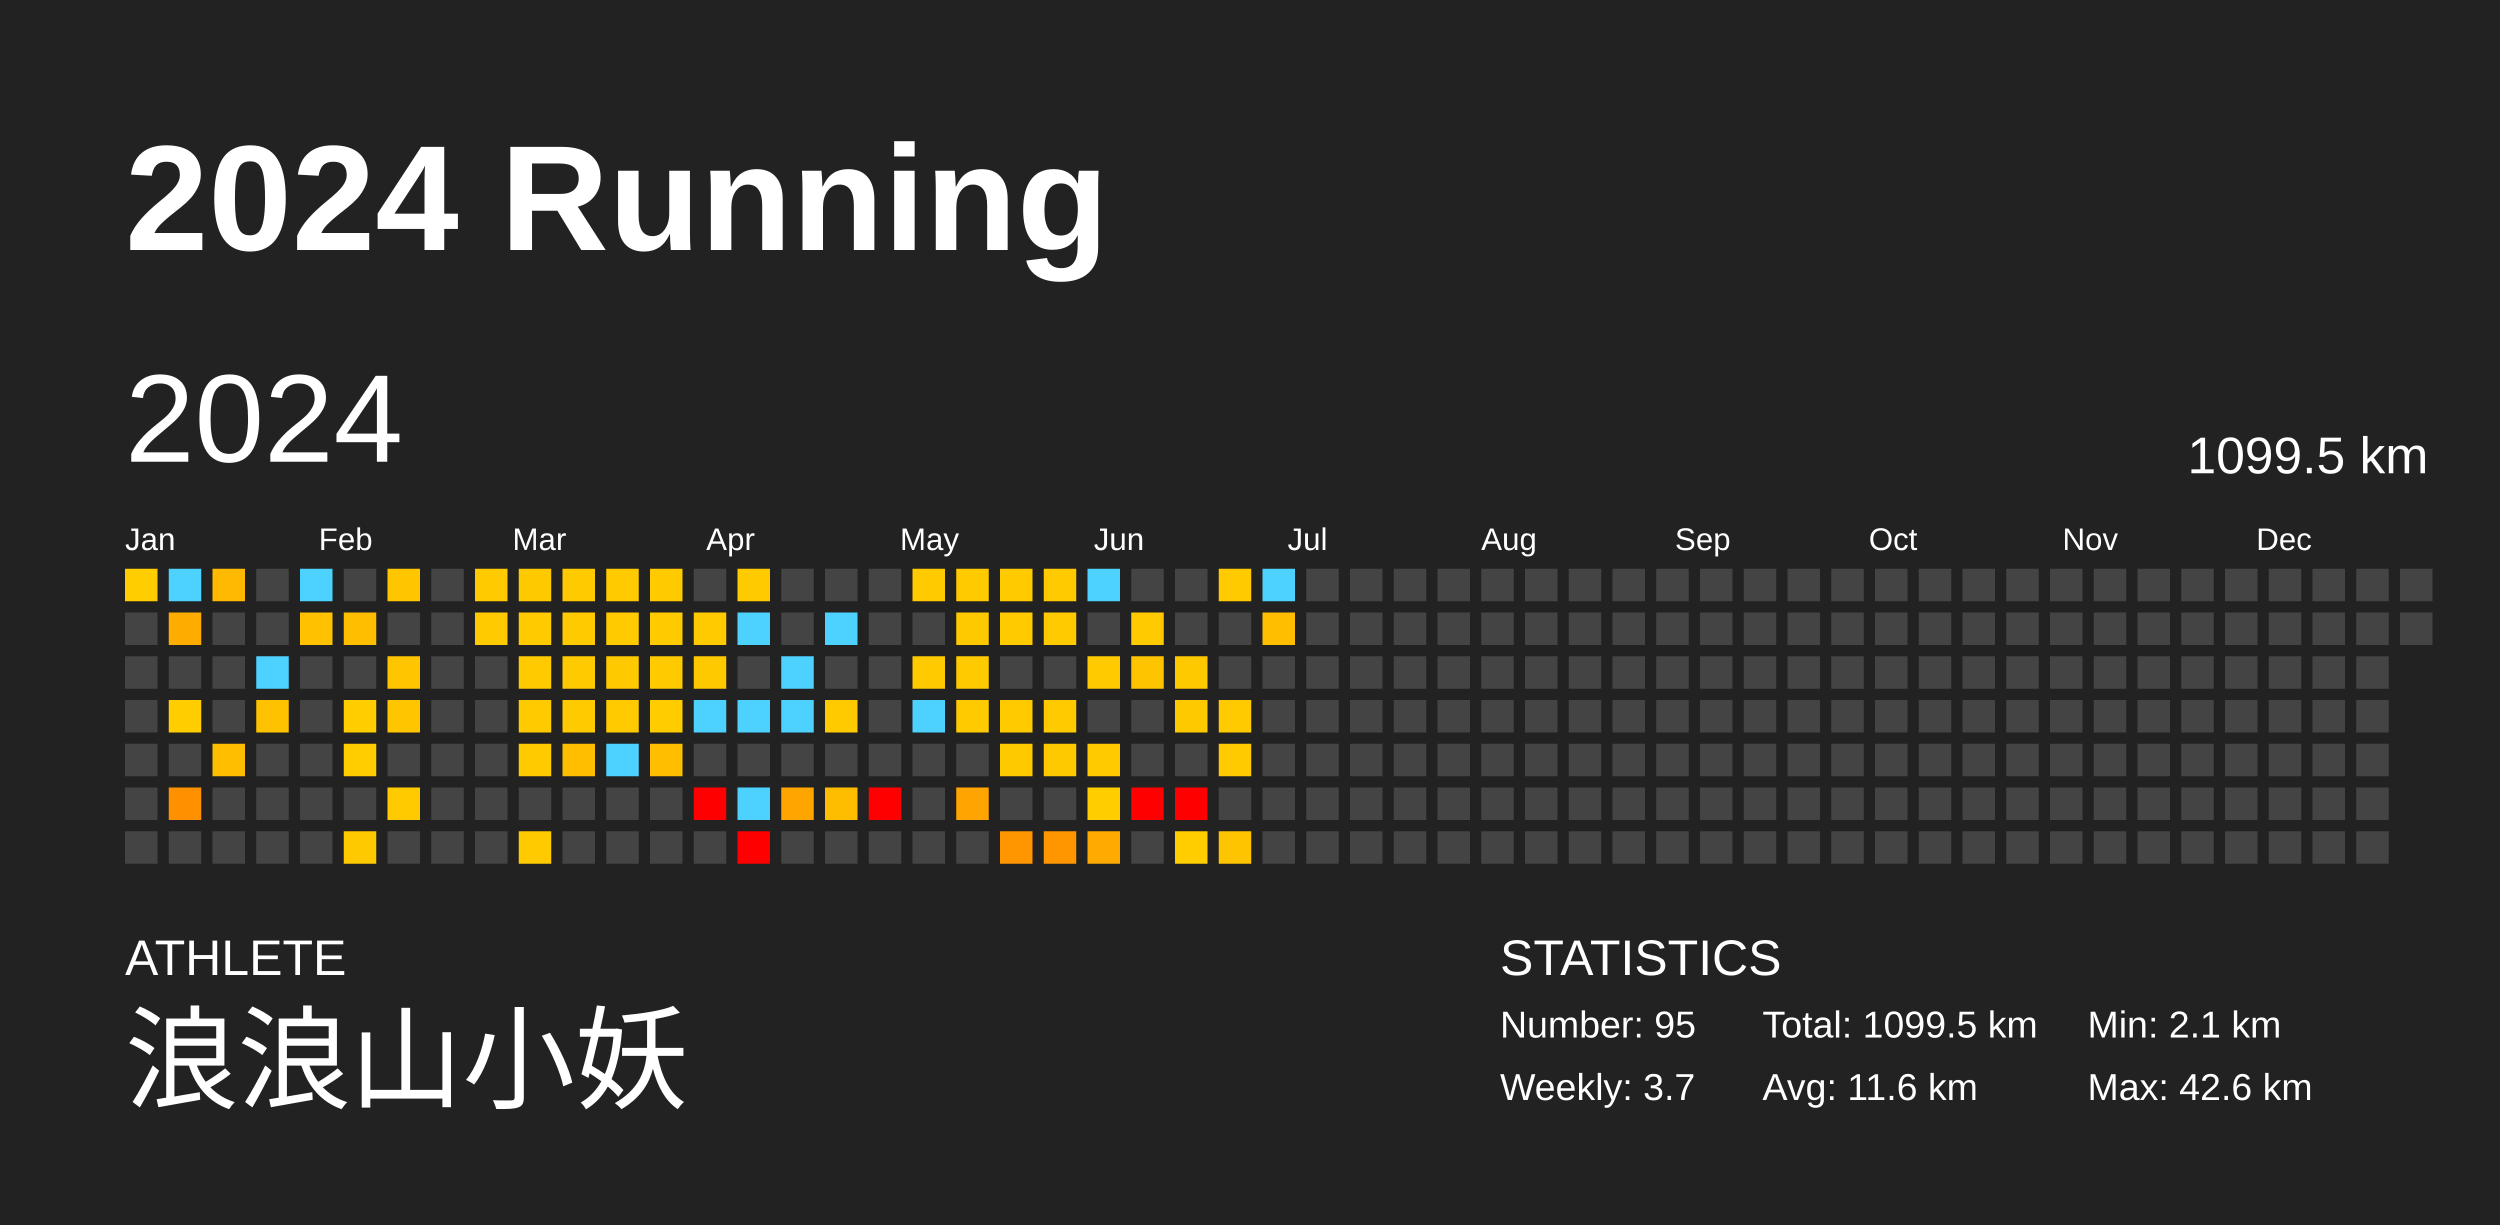
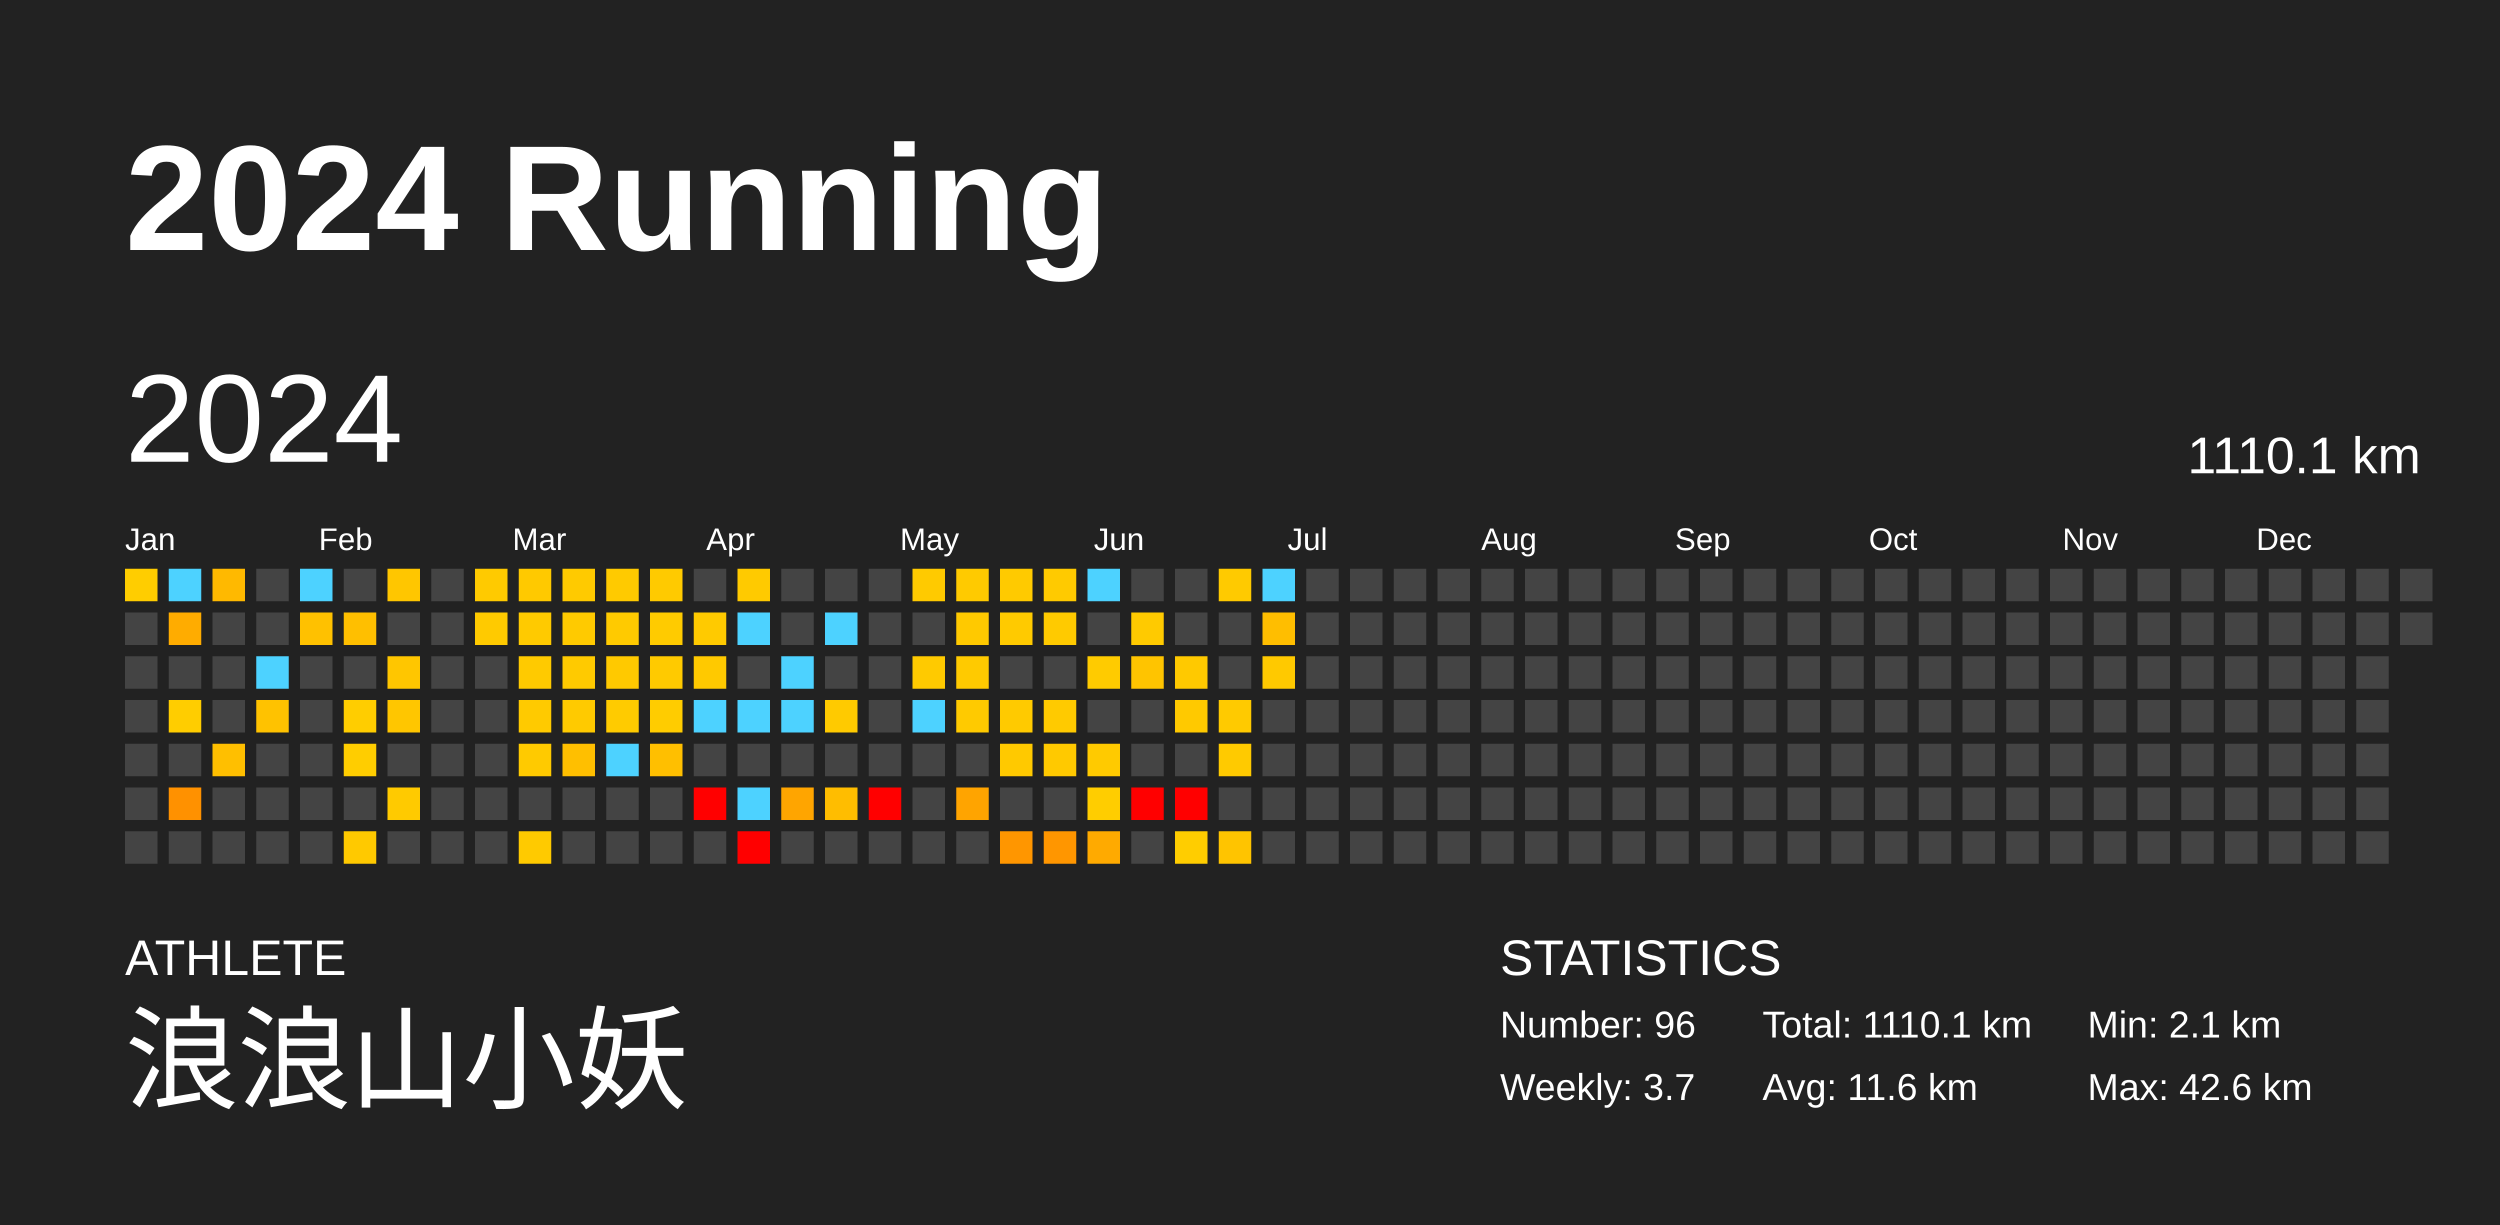
<svg xmlns="http://www.w3.org/2000/svg" baseProfile="full" height="98mm" version="1.1" viewBox="0,0,200,98" width="200mm">
  <defs />
  <rect fill="#222222" height="98" width="200" x="0" y="0" />
  <text fill="#FFFFFF" style="font-size:12px; font-family:Arial; font-weight:bold;" x="10" y="20">2024 Running</text>
  <text fill="#FFFFFF" style="font-size:4px; font-family:Arial" x="10" y="78">ATHLETE</text>
  <text fill="#FFFFFF" style="font-size:9px; font-family:Arial" x="10" y="88">浪浪山小妖</text>
  <text fill="#FFFFFF" style="font-size:4px; font-family:Arial" x="120" y="78">STATISTICS</text>
-   <text fill="#FFFFFF" style="font-size:3px; font-family:Arial" x="120" y="83">Number: 95</text>
+   <text fill="#FFFFFF" style="font-size:3px; font-family:Arial" x="120" y="83">Number: 96</text>
  <text fill="#FFFFFF" style="font-size:3px; font-family:Arial" x="120" y="88">Weekly: 3.7</text>
-   <text fill="#FFFFFF" style="font-size:3px; font-family:Arial" x="141" y="83">Total: 1099.5 km</text>
+   <text fill="#FFFFFF" style="font-size:3px; font-family:Arial" x="141" y="83">Total: 1110.1 km</text>
  <text fill="#FFFFFF" style="font-size:3px; font-family:Arial" x="141" y="88">Avg: 11.6 km</text>
  <text fill="#FFFFFF" style="font-size:3px; font-family:Arial" x="167" y="83">Min: 2.1 km</text>
  <text fill="#FFFFFF" style="font-size:3px; font-family:Arial" x="167" y="88">Max: 42.6 km</text>
  <text dominant-baseline="hanging" fill="#FFFFFF" style="font-size:10.0px; font-family:Arial;" x="10" y="30">2024</text>
-   <text dominant-baseline="hanging" fill="#FFFFFF" style="font-size:4.125px; font-family:Arial;" x="175" y="35">1099.5 km</text>
+   <text dominant-baseline="hanging" fill="#FFFFFF" style="font-size:4.125px; font-family:Arial;" x="175" y="35">1110.1 km</text>
  <text fill="#FFFFFF" style="font-size:2.5px; font-family:Arial" x="10.0" y="44">Jan</text>
  <text fill="#FFFFFF" style="font-size:2.5px; font-family:Arial" x="25.5" y="44">Feb</text>
  <text fill="#FFFFFF" style="font-size:2.5px; font-family:Arial" x="41.0" y="44">Mar</text>
  <text fill="#FFFFFF" style="font-size:2.5px; font-family:Arial" x="56.5" y="44">Apr</text>
  <text fill="#FFFFFF" style="font-size:2.5px; font-family:Arial" x="72.0" y="44">May</text>
  <text fill="#FFFFFF" style="font-size:2.5px; font-family:Arial" x="87.5" y="44">Jun</text>
  <text fill="#FFFFFF" style="font-size:2.5px; font-family:Arial" x="103.0" y="44">Jul</text>
  <text fill="#FFFFFF" style="font-size:2.5px; font-family:Arial" x="118.5" y="44">Aug</text>
  <text fill="#FFFFFF" style="font-size:2.5px; font-family:Arial" x="134.0" y="44">Sep</text>
  <text fill="#FFFFFF" style="font-size:2.5px; font-family:Arial" x="149.5" y="44">Oct</text>
  <text fill="#FFFFFF" style="font-size:2.5px; font-family:Arial" x="165.0" y="44">Nov</text>
  <text fill="#FFFFFF" style="font-size:2.5px; font-family:Arial" x="180.5" y="44">Dec</text>
  <rect fill="#ffcd00" height="2.6" width="2.6" x="10.0" y="45.5" />
  <rect fill="#444444" height="2.6" width="2.6" x="10.0" y="49.0" />
  <rect fill="#444444" height="2.6" width="2.6" x="10.0" y="52.5" />
  <rect fill="#444444" height="2.6" width="2.6" x="10.0" y="56.0" />
  <rect fill="#444444" height="2.6" width="2.6" x="10.0" y="59.5" />
  <rect fill="#444444" height="2.6" width="2.6" x="10.0" y="63.0" />
  <rect fill="#444444" height="2.6" width="2.6" x="10.0" y="66.5" />
  <rect fill="#4dd2ff" height="2.6" width="2.6" x="13.5" y="45.5" />
  <rect fill="#ffac00" height="2.6" width="2.6" x="13.5" y="49.0" />
  <rect fill="#444444" height="2.6" width="2.6" x="13.5" y="52.5" />
  <rect fill="#ffcd00" height="2.6" width="2.6" x="13.5" y="56.0" />
  <rect fill="#444444" height="2.6" width="2.6" x="13.5" y="59.5" />
  <rect fill="#ff9100" height="2.6" width="2.6" x="13.5" y="63.0" />
  <rect fill="#444444" height="2.6" width="2.6" x="13.5" y="66.5" />
  <rect fill="#ffb900" height="2.6" width="2.6" x="17.0" y="45.5" />
  <rect fill="#444444" height="2.6" width="2.6" x="17.0" y="49.0" />
  <rect fill="#444444" height="2.6" width="2.6" x="17.0" y="52.5" />
  <rect fill="#444444" height="2.6" width="2.6" x="17.0" y="56.0" />
  <rect fill="#ffbf00" height="2.6" width="2.6" x="17.0" y="59.5" />
  <rect fill="#444444" height="2.6" width="2.6" x="17.0" y="63.0" />
  <rect fill="#444444" height="2.6" width="2.6" x="17.0" y="66.5" />
  <rect fill="#444444" height="2.6" width="2.6" x="20.5" y="45.5" />
  <rect fill="#444444" height="2.6" width="2.6" x="20.5" y="49.0" />
  <rect fill="#4dd2ff" height="2.6" width="2.6" x="20.5" y="52.5" />
  <rect fill="#ffc200" height="2.6" width="2.6" x="20.5" y="56.0" />
  <rect fill="#444444" height="2.6" width="2.6" x="20.5" y="59.5" />
  <rect fill="#444444" height="2.6" width="2.6" x="20.5" y="63.0" />
  <rect fill="#444444" height="2.6" width="2.6" x="20.5" y="66.5" />
  <rect fill="#4dd2ff" height="2.6" width="2.6" x="24.0" y="45.5" />
  <rect fill="#ffc100" height="2.6" width="2.6" x="24.0" y="49.0" />
  <rect fill="#444444" height="2.6" width="2.6" x="24.0" y="52.5" />
  <rect fill="#444444" height="2.6" width="2.6" x="24.0" y="56.0" />
  <rect fill="#444444" height="2.6" width="2.6" x="24.0" y="59.5" />
  <rect fill="#444444" height="2.6" width="2.6" x="24.0" y="63.0" />
  <rect fill="#444444" height="2.6" width="2.6" x="24.0" y="66.5" />
  <rect fill="#444444" height="2.6" width="2.6" x="27.5" y="45.5" />
  <rect fill="#ffbf00" height="2.6" width="2.6" x="27.5" y="49.0" />
  <rect fill="#444444" height="2.6" width="2.6" x="27.5" y="52.5" />
  <rect fill="#ffcd00" height="2.6" width="2.6" x="27.5" y="56.0" />
  <rect fill="#ffcd00" height="2.6" width="2.6" x="27.5" y="59.5" />
  <rect fill="#444444" height="2.6" width="2.6" x="27.5" y="63.0" />
  <rect fill="#ffc900" height="2.6" width="2.6" x="27.5" y="66.5" />
  <rect fill="#ffc600" height="2.6" width="2.6" x="31.0" y="45.5" />
  <rect fill="#444444" height="2.6" width="2.6" x="31.0" y="49.0" />
  <rect fill="#ffc600" height="2.6" width="2.6" x="31.0" y="52.5" />
  <rect fill="#ffc600" height="2.6" width="2.6" x="31.0" y="56.0" />
  <rect fill="#444444" height="2.6" width="2.6" x="31.0" y="59.5" />
  <rect fill="#ffca00" height="2.6" width="2.6" x="31.0" y="63.0" />
  <rect fill="#444444" height="2.6" width="2.6" x="31.0" y="66.5" />
  <rect fill="#444444" height="2.6" width="2.6" x="34.5" y="45.5" />
  <rect fill="#444444" height="2.6" width="2.6" x="34.5" y="49.0" />
  <rect fill="#444444" height="2.6" width="2.6" x="34.5" y="52.5" />
  <rect fill="#444444" height="2.6" width="2.6" x="34.5" y="56.0" />
  <rect fill="#444444" height="2.6" width="2.6" x="34.5" y="59.5" />
  <rect fill="#444444" height="2.6" width="2.6" x="34.5" y="63.0" />
  <rect fill="#444444" height="2.6" width="2.6" x="34.5" y="66.5" />
  <rect fill="#ffca00" height="2.6" width="2.6" x="38.0" y="45.5" />
  <rect fill="#ffca00" height="2.6" width="2.6" x="38.0" y="49.0" />
  <rect fill="#444444" height="2.6" width="2.6" x="38.0" y="52.5" />
  <rect fill="#444444" height="2.6" width="2.6" x="38.0" y="56.0" />
  <rect fill="#444444" height="2.6" width="2.6" x="38.0" y="59.5" />
  <rect fill="#444444" height="2.6" width="2.6" x="38.0" y="63.0" />
  <rect fill="#444444" height="2.6" width="2.6" x="38.0" y="66.5" />
  <rect fill="#ffc900" height="2.6" width="2.6" x="41.5" y="45.5" />
  <rect fill="#ffca00" height="2.6" width="2.6" x="41.5" y="49.0" />
  <rect fill="#ffca00" height="2.6" width="2.6" x="41.5" y="52.5" />
  <rect fill="#ffca00" height="2.6" width="2.6" x="41.5" y="56.0" />
  <rect fill="#ffca00" height="2.6" width="2.6" x="41.5" y="59.5" />
  <rect fill="#444444" height="2.6" width="2.6" x="41.5" y="63.0" />
  <rect fill="#ffca00" height="2.6" width="2.6" x="41.5" y="66.5" />
  <rect fill="#ffca00" height="2.6" width="2.6" x="45.0" y="45.5" />
  <rect fill="#ffca00" height="2.6" width="2.6" x="45.0" y="49.0" />
  <rect fill="#ffca00" height="2.6" width="2.6" x="45.0" y="52.5" />
  <rect fill="#ffca00" height="2.6" width="2.6" x="45.0" y="56.0" />
  <rect fill="#ffbf00" height="2.6" width="2.6" x="45.0" y="59.5" />
  <rect fill="#444444" height="2.6" width="2.6" x="45.0" y="63.0" />
  <rect fill="#444444" height="2.6" width="2.6" x="45.0" y="66.5" />
  <rect fill="#ffca00" height="2.6" width="2.6" x="48.5" y="45.5" />
  <rect fill="#ffca00" height="2.6" width="2.6" x="48.5" y="49.0" />
  <rect fill="#ffc900" height="2.6" width="2.6" x="48.5" y="52.5" />
  <rect fill="#ffcb00" height="2.6" width="2.6" x="48.5" y="56.0" />
  <rect fill="#4dd2ff" height="2.6" width="2.6" x="48.5" y="59.5" />
  <rect fill="#444444" height="2.6" width="2.6" x="48.5" y="63.0" />
  <rect fill="#444444" height="2.6" width="2.6" x="48.5" y="66.5" />
  <rect fill="#ffca00" height="2.6" width="2.6" x="52.0" y="45.5" />
  <rect fill="#ffcb00" height="2.6" width="2.6" x="52.0" y="49.0" />
  <rect fill="#ffca00" height="2.6" width="2.6" x="52.0" y="52.5" />
  <rect fill="#ffcc00" height="2.6" width="2.6" x="52.0" y="56.0" />
  <rect fill="#ffbf00" height="2.6" width="2.6" x="52.0" y="59.5" />
  <rect fill="#444444" height="2.6" width="2.6" x="52.0" y="63.0" />
  <rect fill="#444444" height="2.6" width="2.6" x="52.0" y="66.5" />
  <rect fill="#444444" height="2.6" width="2.6" x="55.5" y="45.5" />
  <rect fill="#ffca00" height="2.6" width="2.6" x="55.5" y="49.0" />
  <rect fill="#ffc900" height="2.6" width="2.6" x="55.5" y="52.5" />
  <rect fill="#4dd2ff" height="2.6" width="2.6" x="55.5" y="56.0" />
  <rect fill="#444444" height="2.6" width="2.6" x="55.5" y="59.5" />
  <rect fill="red" height="2.6" width="2.6" x="55.5" y="63.0" />
  <rect fill="#444444" height="2.6" width="2.6" x="55.5" y="66.5" />
  <rect fill="#ffca00" height="2.6" width="2.6" x="59.0" y="45.5" />
  <rect fill="#4dd2ff" height="2.6" width="2.6" x="59.0" y="49.0" />
  <rect fill="#444444" height="2.6" width="2.6" x="59.0" y="52.5" />
  <rect fill="#4dd2ff" height="2.6" width="2.6" x="59.0" y="56.0" />
  <rect fill="#444444" height="2.6" width="2.6" x="59.0" y="59.5" />
  <rect fill="#4dd2ff" height="2.6" width="2.6" x="59.0" y="63.0" />
  <rect fill="red" height="2.6" width="2.6" x="59.0" y="66.5" />
  <rect fill="#444444" height="2.6" width="2.6" x="62.5" y="45.5" />
  <rect fill="#444444" height="2.6" width="2.6" x="62.5" y="49.0" />
  <rect fill="#4dd2ff" height="2.6" width="2.6" x="62.5" y="52.5" />
  <rect fill="#4dd2ff" height="2.6" width="2.6" x="62.5" y="56.0" />
  <rect fill="#444444" height="2.6" width="2.6" x="62.5" y="59.5" />
  <rect fill="#ffa500" height="2.6" width="2.6" x="62.5" y="63.0" />
  <rect fill="#444444" height="2.6" width="2.6" x="62.5" y="66.5" />
  <rect fill="#444444" height="2.6" width="2.6" x="66.0" y="45.5" />
  <rect fill="#4dd2ff" height="2.6" width="2.6" x="66.0" y="49.0" />
  <rect fill="#444444" height="2.6" width="2.6" x="66.0" y="52.5" />
  <rect fill="#ffca00" height="2.6" width="2.6" x="66.0" y="56.0" />
  <rect fill="#444444" height="2.6" width="2.6" x="66.0" y="59.5" />
  <rect fill="#ffbd00" height="2.6" width="2.6" x="66.0" y="63.0" />
  <rect fill="#444444" height="2.6" width="2.6" x="66.0" y="66.5" />
  <rect fill="#444444" height="2.6" width="2.6" x="69.5" y="45.5" />
  <rect fill="#444444" height="2.6" width="2.6" x="69.5" y="49.0" />
  <rect fill="#444444" height="2.6" width="2.6" x="69.5" y="52.5" />
  <rect fill="#444444" height="2.6" width="2.6" x="69.5" y="56.0" />
  <rect fill="#444444" height="2.6" width="2.6" x="69.5" y="59.5" />
  <rect fill="red" height="2.6" width="2.6" x="69.5" y="63.0" />
  <rect fill="#444444" height="2.6" width="2.6" x="69.5" y="66.5" />
  <rect fill="#ffca00" height="2.6" width="2.6" x="73.0" y="45.5" />
  <rect fill="#444444" height="2.6" width="2.6" x="73.0" y="49.0" />
  <rect fill="#ffca00" height="2.6" width="2.6" x="73.0" y="52.5" />
  <rect fill="#4dd2ff" height="2.6" width="2.6" x="73.0" y="56.0" />
  <rect fill="#444444" height="2.6" width="2.6" x="73.0" y="59.5" />
  <rect fill="#444444" height="2.6" width="2.6" x="73.0" y="63.0" />
  <rect fill="#444444" height="2.6" width="2.6" x="73.0" y="66.5" />
  <rect fill="#ffca00" height="2.6" width="2.6" x="76.5" y="45.5" />
  <rect fill="#ffc900" height="2.6" width="2.6" x="76.5" y="49.0" />
  <rect fill="#ffca00" height="2.6" width="2.6" x="76.5" y="52.5" />
  <rect fill="#ffca00" height="2.6" width="2.6" x="76.5" y="56.0" />
  <rect fill="#444444" height="2.6" width="2.6" x="76.5" y="59.5" />
  <rect fill="#ffa400" height="2.6" width="2.6" x="76.5" y="63.0" />
  <rect fill="#444444" height="2.6" width="2.6" x="76.5" y="66.5" />
  <rect fill="#ffca00" height="2.6" width="2.6" x="80.0" y="45.5" />
  <rect fill="#ffca00" height="2.6" width="2.6" x="80.0" y="49.0" />
  <rect fill="#444444" height="2.6" width="2.6" x="80.0" y="52.5" />
  <rect fill="#ffca00" height="2.6" width="2.6" x="80.0" y="56.0" />
  <rect fill="#ffc900" height="2.6" width="2.6" x="80.0" y="59.5" />
  <rect fill="#444444" height="2.6" width="2.6" x="80.0" y="63.0" />
  <rect fill="#ff9600" height="2.6" width="2.6" x="80.0" y="66.5" />
  <rect fill="#ffca00" height="2.6" width="2.6" x="83.5" y="45.5" />
  <rect fill="#ffca00" height="2.6" width="2.6" x="83.5" y="49.0" />
  <rect fill="#444444" height="2.6" width="2.6" x="83.5" y="52.5" />
  <rect fill="#ffca00" height="2.6" width="2.6" x="83.5" y="56.0" />
  <rect fill="#ffc900" height="2.6" width="2.6" x="83.5" y="59.5" />
  <rect fill="#444444" height="2.6" width="2.6" x="83.5" y="63.0" />
  <rect fill="#ff9600" height="2.6" width="2.6" x="83.5" y="66.5" />
  <rect fill="#4dd2ff" height="2.6" width="2.6" x="87.0" y="45.5" />
  <rect fill="#444444" height="2.6" width="2.6" x="87.0" y="49.0" />
  <rect fill="#ffcb00" height="2.6" width="2.6" x="87.0" y="52.5" />
  <rect fill="#444444" height="2.6" width="2.6" x="87.0" y="56.0" />
  <rect fill="#ffca00" height="2.6" width="2.6" x="87.0" y="59.5" />
  <rect fill="#ffcd00" height="2.6" width="2.6" x="87.0" y="63.0" />
  <rect fill="#ffaa00" height="2.6" width="2.6" x="87.0" y="66.5" />
  <rect fill="#444444" height="2.6" width="2.6" x="90.5" y="45.5" />
  <rect fill="#ffca00" height="2.6" width="2.6" x="90.5" y="49.0" />
  <rect fill="#ffc400" height="2.6" width="2.6" x="90.5" y="52.5" />
  <rect fill="#444444" height="2.6" width="2.6" x="90.5" y="56.0" />
  <rect fill="#444444" height="2.6" width="2.6" x="90.5" y="59.5" />
  <rect fill="red" height="2.6" width="2.6" x="90.5" y="63.0" />
  <rect fill="#444444" height="2.6" width="2.6" x="90.5" y="66.5" />
  <rect fill="#444444" height="2.6" width="2.6" x="94.0" y="45.5" />
  <rect fill="#444444" height="2.6" width="2.6" x="94.0" y="49.0" />
  <rect fill="#ffc900" height="2.6" width="2.6" x="94.0" y="52.5" />
  <rect fill="#ffc900" height="2.6" width="2.6" x="94.0" y="56.0" />
  <rect fill="#444444" height="2.6" width="2.6" x="94.0" y="59.5" />
  <rect fill="red" height="2.6" width="2.6" x="94.0" y="63.0" />
  <rect fill="#ffcd00" height="2.6" width="2.6" x="94.0" y="66.5" />
  <rect fill="#ffca00" height="2.6" width="2.6" x="97.5" y="45.5" />
  <rect fill="#444444" height="2.6" width="2.6" x="97.5" y="49.0" />
  <rect fill="#444444" height="2.6" width="2.6" x="97.5" y="52.5" />
  <rect fill="#ffca00" height="2.6" width="2.6" x="97.5" y="56.0" />
  <rect fill="#ffca00" height="2.6" width="2.6" x="97.5" y="59.5" />
  <rect fill="#444444" height="2.6" width="2.6" x="97.5" y="63.0" />
  <rect fill="#ffc400" height="2.6" width="2.6" x="97.5" y="66.5" />
  <rect fill="#4dd2ff" height="2.6" width="2.6" x="101.0" y="45.5" />
  <rect fill="#ffbe00" height="2.6" width="2.6" x="101.0" y="49.0" />
-   <rect fill="#444444" height="2.6" width="2.6" x="101.0" y="52.5" />
+   <rect fill="#ffc900" height="2.6" width="2.6" x="101.0" y="52.5" />
  <rect fill="#444444" height="2.6" width="2.6" x="101.0" y="56.0" />
  <rect fill="#444444" height="2.6" width="2.6" x="101.0" y="59.5" />
  <rect fill="#444444" height="2.6" width="2.6" x="101.0" y="63.0" />
  <rect fill="#444444" height="2.6" width="2.6" x="101.0" y="66.5" />
  <rect fill="#444444" height="2.6" width="2.6" x="104.5" y="45.5" />
  <rect fill="#444444" height="2.6" width="2.6" x="104.5" y="49.0" />
  <rect fill="#444444" height="2.6" width="2.6" x="104.5" y="52.5" />
  <rect fill="#444444" height="2.6" width="2.6" x="104.5" y="56.0" />
  <rect fill="#444444" height="2.6" width="2.6" x="104.5" y="59.5" />
  <rect fill="#444444" height="2.6" width="2.6" x="104.5" y="63.0" />
  <rect fill="#444444" height="2.6" width="2.6" x="104.5" y="66.5" />
  <rect fill="#444444" height="2.6" width="2.6" x="108.0" y="45.5" />
  <rect fill="#444444" height="2.6" width="2.6" x="108.0" y="49.0" />
  <rect fill="#444444" height="2.6" width="2.6" x="108.0" y="52.5" />
  <rect fill="#444444" height="2.6" width="2.6" x="108.0" y="56.0" />
  <rect fill="#444444" height="2.6" width="2.6" x="108.0" y="59.5" />
  <rect fill="#444444" height="2.6" width="2.6" x="108.0" y="63.0" />
  <rect fill="#444444" height="2.6" width="2.6" x="108.0" y="66.5" />
  <rect fill="#444444" height="2.6" width="2.6" x="111.5" y="45.5" />
  <rect fill="#444444" height="2.6" width="2.6" x="111.5" y="49.0" />
  <rect fill="#444444" height="2.6" width="2.6" x="111.5" y="52.5" />
  <rect fill="#444444" height="2.6" width="2.6" x="111.5" y="56.0" />
  <rect fill="#444444" height="2.6" width="2.6" x="111.5" y="59.5" />
  <rect fill="#444444" height="2.6" width="2.6" x="111.5" y="63.0" />
  <rect fill="#444444" height="2.6" width="2.6" x="111.5" y="66.5" />
  <rect fill="#444444" height="2.6" width="2.6" x="115.0" y="45.5" />
  <rect fill="#444444" height="2.6" width="2.6" x="115.0" y="49.0" />
  <rect fill="#444444" height="2.6" width="2.6" x="115.0" y="52.5" />
  <rect fill="#444444" height="2.6" width="2.6" x="115.0" y="56.0" />
  <rect fill="#444444" height="2.6" width="2.6" x="115.0" y="59.5" />
  <rect fill="#444444" height="2.6" width="2.6" x="115.0" y="63.0" />
  <rect fill="#444444" height="2.6" width="2.6" x="115.0" y="66.5" />
  <rect fill="#444444" height="2.6" width="2.6" x="118.5" y="45.5" />
  <rect fill="#444444" height="2.6" width="2.6" x="118.5" y="49.0" />
  <rect fill="#444444" height="2.6" width="2.6" x="118.5" y="52.5" />
  <rect fill="#444444" height="2.6" width="2.6" x="118.5" y="56.0" />
  <rect fill="#444444" height="2.6" width="2.6" x="118.5" y="59.5" />
  <rect fill="#444444" height="2.6" width="2.6" x="118.5" y="63.0" />
  <rect fill="#444444" height="2.6" width="2.6" x="118.5" y="66.5" />
  <rect fill="#444444" height="2.6" width="2.6" x="122.0" y="45.5" />
  <rect fill="#444444" height="2.6" width="2.6" x="122.0" y="49.0" />
  <rect fill="#444444" height="2.6" width="2.6" x="122.0" y="52.5" />
  <rect fill="#444444" height="2.6" width="2.6" x="122.0" y="56.0" />
  <rect fill="#444444" height="2.6" width="2.6" x="122.0" y="59.5" />
  <rect fill="#444444" height="2.6" width="2.6" x="122.0" y="63.0" />
  <rect fill="#444444" height="2.6" width="2.6" x="122.0" y="66.5" />
  <rect fill="#444444" height="2.6" width="2.6" x="125.5" y="45.5" />
  <rect fill="#444444" height="2.6" width="2.6" x="125.5" y="49.0" />
  <rect fill="#444444" height="2.6" width="2.6" x="125.5" y="52.5" />
  <rect fill="#444444" height="2.6" width="2.6" x="125.5" y="56.0" />
  <rect fill="#444444" height="2.6" width="2.6" x="125.5" y="59.5" />
  <rect fill="#444444" height="2.6" width="2.6" x="125.5" y="63.0" />
  <rect fill="#444444" height="2.6" width="2.6" x="125.5" y="66.5" />
  <rect fill="#444444" height="2.6" width="2.6" x="129.0" y="45.5" />
  <rect fill="#444444" height="2.6" width="2.6" x="129.0" y="49.0" />
  <rect fill="#444444" height="2.6" width="2.6" x="129.0" y="52.5" />
  <rect fill="#444444" height="2.6" width="2.6" x="129.0" y="56.0" />
  <rect fill="#444444" height="2.6" width="2.6" x="129.0" y="59.5" />
  <rect fill="#444444" height="2.6" width="2.6" x="129.0" y="63.0" />
  <rect fill="#444444" height="2.6" width="2.6" x="129.0" y="66.5" />
  <rect fill="#444444" height="2.6" width="2.6" x="132.5" y="45.5" />
  <rect fill="#444444" height="2.6" width="2.6" x="132.5" y="49.0" />
  <rect fill="#444444" height="2.6" width="2.6" x="132.5" y="52.5" />
  <rect fill="#444444" height="2.6" width="2.6" x="132.5" y="56.0" />
  <rect fill="#444444" height="2.6" width="2.6" x="132.5" y="59.5" />
  <rect fill="#444444" height="2.6" width="2.6" x="132.5" y="63.0" />
  <rect fill="#444444" height="2.6" width="2.6" x="132.5" y="66.5" />
  <rect fill="#444444" height="2.6" width="2.6" x="136.0" y="45.5" />
  <rect fill="#444444" height="2.6" width="2.6" x="136.0" y="49.0" />
  <rect fill="#444444" height="2.6" width="2.6" x="136.0" y="52.5" />
  <rect fill="#444444" height="2.6" width="2.6" x="136.0" y="56.0" />
  <rect fill="#444444" height="2.6" width="2.6" x="136.0" y="59.5" />
  <rect fill="#444444" height="2.6" width="2.6" x="136.0" y="63.0" />
  <rect fill="#444444" height="2.6" width="2.6" x="136.0" y="66.5" />
  <rect fill="#444444" height="2.6" width="2.6" x="139.5" y="45.5" />
  <rect fill="#444444" height="2.6" width="2.6" x="139.5" y="49.0" />
  <rect fill="#444444" height="2.6" width="2.6" x="139.5" y="52.5" />
  <rect fill="#444444" height="2.6" width="2.6" x="139.5" y="56.0" />
  <rect fill="#444444" height="2.6" width="2.6" x="139.5" y="59.5" />
  <rect fill="#444444" height="2.6" width="2.6" x="139.5" y="63.0" />
  <rect fill="#444444" height="2.6" width="2.6" x="139.5" y="66.5" />
  <rect fill="#444444" height="2.6" width="2.6" x="143.0" y="45.5" />
  <rect fill="#444444" height="2.6" width="2.6" x="143.0" y="49.0" />
  <rect fill="#444444" height="2.6" width="2.6" x="143.0" y="52.5" />
  <rect fill="#444444" height="2.6" width="2.6" x="143.0" y="56.0" />
  <rect fill="#444444" height="2.6" width="2.6" x="143.0" y="59.5" />
  <rect fill="#444444" height="2.6" width="2.6" x="143.0" y="63.0" />
  <rect fill="#444444" height="2.6" width="2.6" x="143.0" y="66.5" />
  <rect fill="#444444" height="2.6" width="2.6" x="146.5" y="45.5" />
  <rect fill="#444444" height="2.6" width="2.6" x="146.5" y="49.0" />
  <rect fill="#444444" height="2.6" width="2.6" x="146.5" y="52.5" />
  <rect fill="#444444" height="2.6" width="2.6" x="146.5" y="56.0" />
  <rect fill="#444444" height="2.6" width="2.6" x="146.5" y="59.5" />
  <rect fill="#444444" height="2.6" width="2.6" x="146.5" y="63.0" />
  <rect fill="#444444" height="2.6" width="2.6" x="146.5" y="66.5" />
  <rect fill="#444444" height="2.6" width="2.6" x="150.0" y="45.5" />
  <rect fill="#444444" height="2.6" width="2.6" x="150.0" y="49.0" />
  <rect fill="#444444" height="2.6" width="2.6" x="150.0" y="52.5" />
  <rect fill="#444444" height="2.6" width="2.6" x="150.0" y="56.0" />
  <rect fill="#444444" height="2.6" width="2.6" x="150.0" y="59.5" />
  <rect fill="#444444" height="2.6" width="2.6" x="150.0" y="63.0" />
  <rect fill="#444444" height="2.6" width="2.6" x="150.0" y="66.5" />
  <rect fill="#444444" height="2.6" width="2.6" x="153.5" y="45.5" />
  <rect fill="#444444" height="2.6" width="2.6" x="153.5" y="49.0" />
  <rect fill="#444444" height="2.6" width="2.6" x="153.5" y="52.5" />
  <rect fill="#444444" height="2.6" width="2.6" x="153.5" y="56.0" />
  <rect fill="#444444" height="2.6" width="2.6" x="153.5" y="59.5" />
  <rect fill="#444444" height="2.6" width="2.6" x="153.5" y="63.0" />
  <rect fill="#444444" height="2.6" width="2.6" x="153.5" y="66.5" />
  <rect fill="#444444" height="2.6" width="2.6" x="157.0" y="45.5" />
  <rect fill="#444444" height="2.6" width="2.6" x="157.0" y="49.0" />
  <rect fill="#444444" height="2.6" width="2.6" x="157.0" y="52.5" />
  <rect fill="#444444" height="2.6" width="2.6" x="157.0" y="56.0" />
  <rect fill="#444444" height="2.6" width="2.6" x="157.0" y="59.5" />
  <rect fill="#444444" height="2.6" width="2.6" x="157.0" y="63.0" />
  <rect fill="#444444" height="2.6" width="2.6" x="157.0" y="66.5" />
  <rect fill="#444444" height="2.6" width="2.6" x="160.5" y="45.5" />
  <rect fill="#444444" height="2.6" width="2.6" x="160.5" y="49.0" />
  <rect fill="#444444" height="2.6" width="2.6" x="160.5" y="52.5" />
  <rect fill="#444444" height="2.6" width="2.6" x="160.5" y="56.0" />
  <rect fill="#444444" height="2.6" width="2.6" x="160.5" y="59.5" />
  <rect fill="#444444" height="2.6" width="2.6" x="160.5" y="63.0" />
  <rect fill="#444444" height="2.6" width="2.6" x="160.5" y="66.5" />
  <rect fill="#444444" height="2.6" width="2.6" x="164.0" y="45.5" />
  <rect fill="#444444" height="2.6" width="2.6" x="164.0" y="49.0" />
  <rect fill="#444444" height="2.6" width="2.6" x="164.0" y="52.5" />
  <rect fill="#444444" height="2.6" width="2.6" x="164.0" y="56.0" />
  <rect fill="#444444" height="2.6" width="2.6" x="164.0" y="59.5" />
  <rect fill="#444444" height="2.6" width="2.6" x="164.0" y="63.0" />
  <rect fill="#444444" height="2.6" width="2.6" x="164.0" y="66.5" />
  <rect fill="#444444" height="2.6" width="2.6" x="167.5" y="45.5" />
  <rect fill="#444444" height="2.6" width="2.6" x="167.5" y="49.0" />
  <rect fill="#444444" height="2.6" width="2.6" x="167.5" y="52.5" />
  <rect fill="#444444" height="2.6" width="2.6" x="167.5" y="56.0" />
  <rect fill="#444444" height="2.6" width="2.6" x="167.5" y="59.5" />
  <rect fill="#444444" height="2.6" width="2.6" x="167.5" y="63.0" />
  <rect fill="#444444" height="2.6" width="2.6" x="167.5" y="66.5" />
  <rect fill="#444444" height="2.6" width="2.6" x="171.0" y="45.5" />
  <rect fill="#444444" height="2.6" width="2.6" x="171.0" y="49.0" />
  <rect fill="#444444" height="2.6" width="2.6" x="171.0" y="52.5" />
  <rect fill="#444444" height="2.6" width="2.6" x="171.0" y="56.0" />
  <rect fill="#444444" height="2.6" width="2.6" x="171.0" y="59.5" />
  <rect fill="#444444" height="2.6" width="2.6" x="171.0" y="63.0" />
  <rect fill="#444444" height="2.6" width="2.6" x="171.0" y="66.5" />
  <rect fill="#444444" height="2.6" width="2.6" x="174.5" y="45.5" />
  <rect fill="#444444" height="2.6" width="2.6" x="174.5" y="49.0" />
  <rect fill="#444444" height="2.6" width="2.6" x="174.5" y="52.5" />
  <rect fill="#444444" height="2.6" width="2.6" x="174.5" y="56.0" />
  <rect fill="#444444" height="2.6" width="2.6" x="174.5" y="59.5" />
  <rect fill="#444444" height="2.6" width="2.6" x="174.5" y="63.0" />
  <rect fill="#444444" height="2.6" width="2.6" x="174.5" y="66.5" />
  <rect fill="#444444" height="2.6" width="2.6" x="178.0" y="45.5" />
  <rect fill="#444444" height="2.6" width="2.6" x="178.0" y="49.0" />
  <rect fill="#444444" height="2.6" width="2.6" x="178.0" y="52.5" />
  <rect fill="#444444" height="2.6" width="2.6" x="178.0" y="56.0" />
  <rect fill="#444444" height="2.6" width="2.6" x="178.0" y="59.5" />
  <rect fill="#444444" height="2.6" width="2.6" x="178.0" y="63.0" />
  <rect fill="#444444" height="2.6" width="2.6" x="178.0" y="66.5" />
  <rect fill="#444444" height="2.6" width="2.6" x="181.5" y="45.5" />
  <rect fill="#444444" height="2.6" width="2.6" x="181.5" y="49.0" />
  <rect fill="#444444" height="2.6" width="2.6" x="181.5" y="52.5" />
  <rect fill="#444444" height="2.6" width="2.6" x="181.5" y="56.0" />
  <rect fill="#444444" height="2.6" width="2.6" x="181.5" y="59.5" />
  <rect fill="#444444" height="2.6" width="2.6" x="181.5" y="63.0" />
  <rect fill="#444444" height="2.6" width="2.6" x="181.5" y="66.5" />
  <rect fill="#444444" height="2.6" width="2.6" x="185.0" y="45.5" />
  <rect fill="#444444" height="2.6" width="2.6" x="185.0" y="49.0" />
  <rect fill="#444444" height="2.6" width="2.6" x="185.0" y="52.5" />
  <rect fill="#444444" height="2.6" width="2.6" x="185.0" y="56.0" />
  <rect fill="#444444" height="2.6" width="2.6" x="185.0" y="59.5" />
  <rect fill="#444444" height="2.6" width="2.6" x="185.0" y="63.0" />
  <rect fill="#444444" height="2.6" width="2.6" x="185.0" y="66.5" />
  <rect fill="#444444" height="2.6" width="2.6" x="188.5" y="45.5" />
  <rect fill="#444444" height="2.6" width="2.6" x="188.5" y="49.0" />
  <rect fill="#444444" height="2.6" width="2.6" x="188.5" y="52.5" />
  <rect fill="#444444" height="2.6" width="2.6" x="188.5" y="56.0" />
  <rect fill="#444444" height="2.6" width="2.6" x="188.5" y="59.5" />
  <rect fill="#444444" height="2.6" width="2.6" x="188.5" y="63.0" />
  <rect fill="#444444" height="2.6" width="2.6" x="188.5" y="66.5" />
  <rect fill="#444444" height="2.6" width="2.6" x="192.0" y="45.5" />
  <rect fill="#444444" height="2.6" width="2.6" x="192.0" y="49.0" />
</svg>
